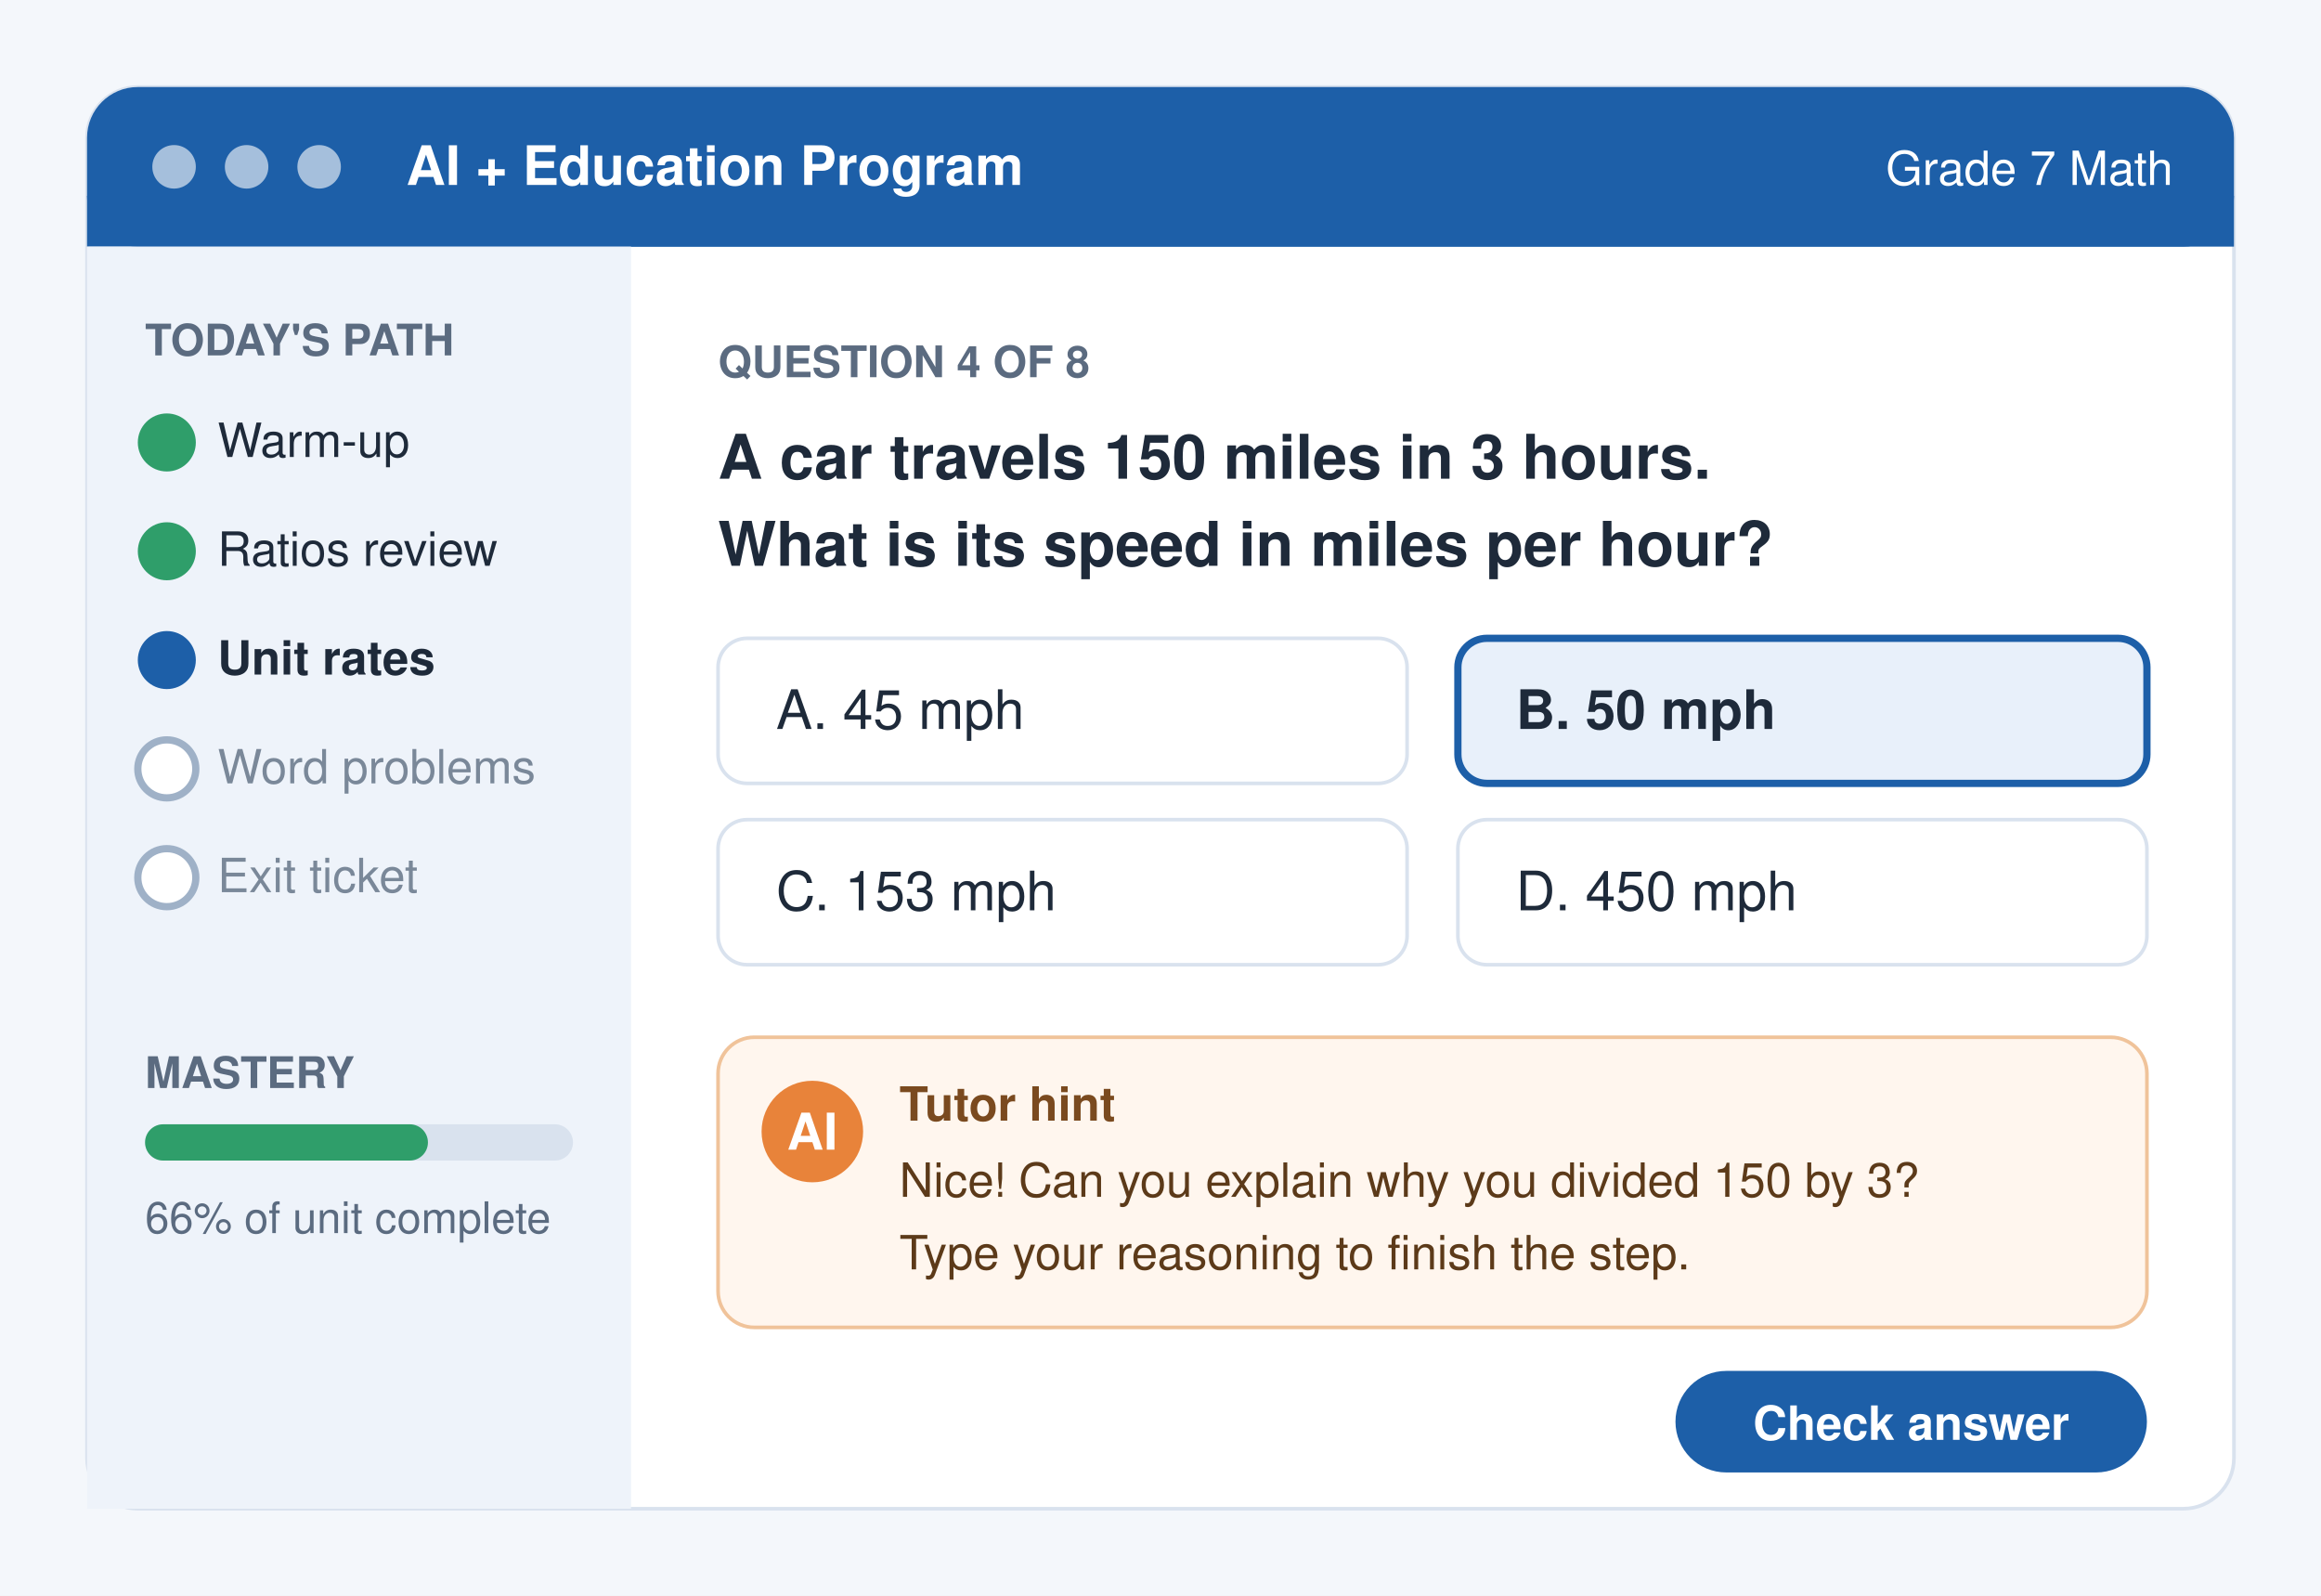
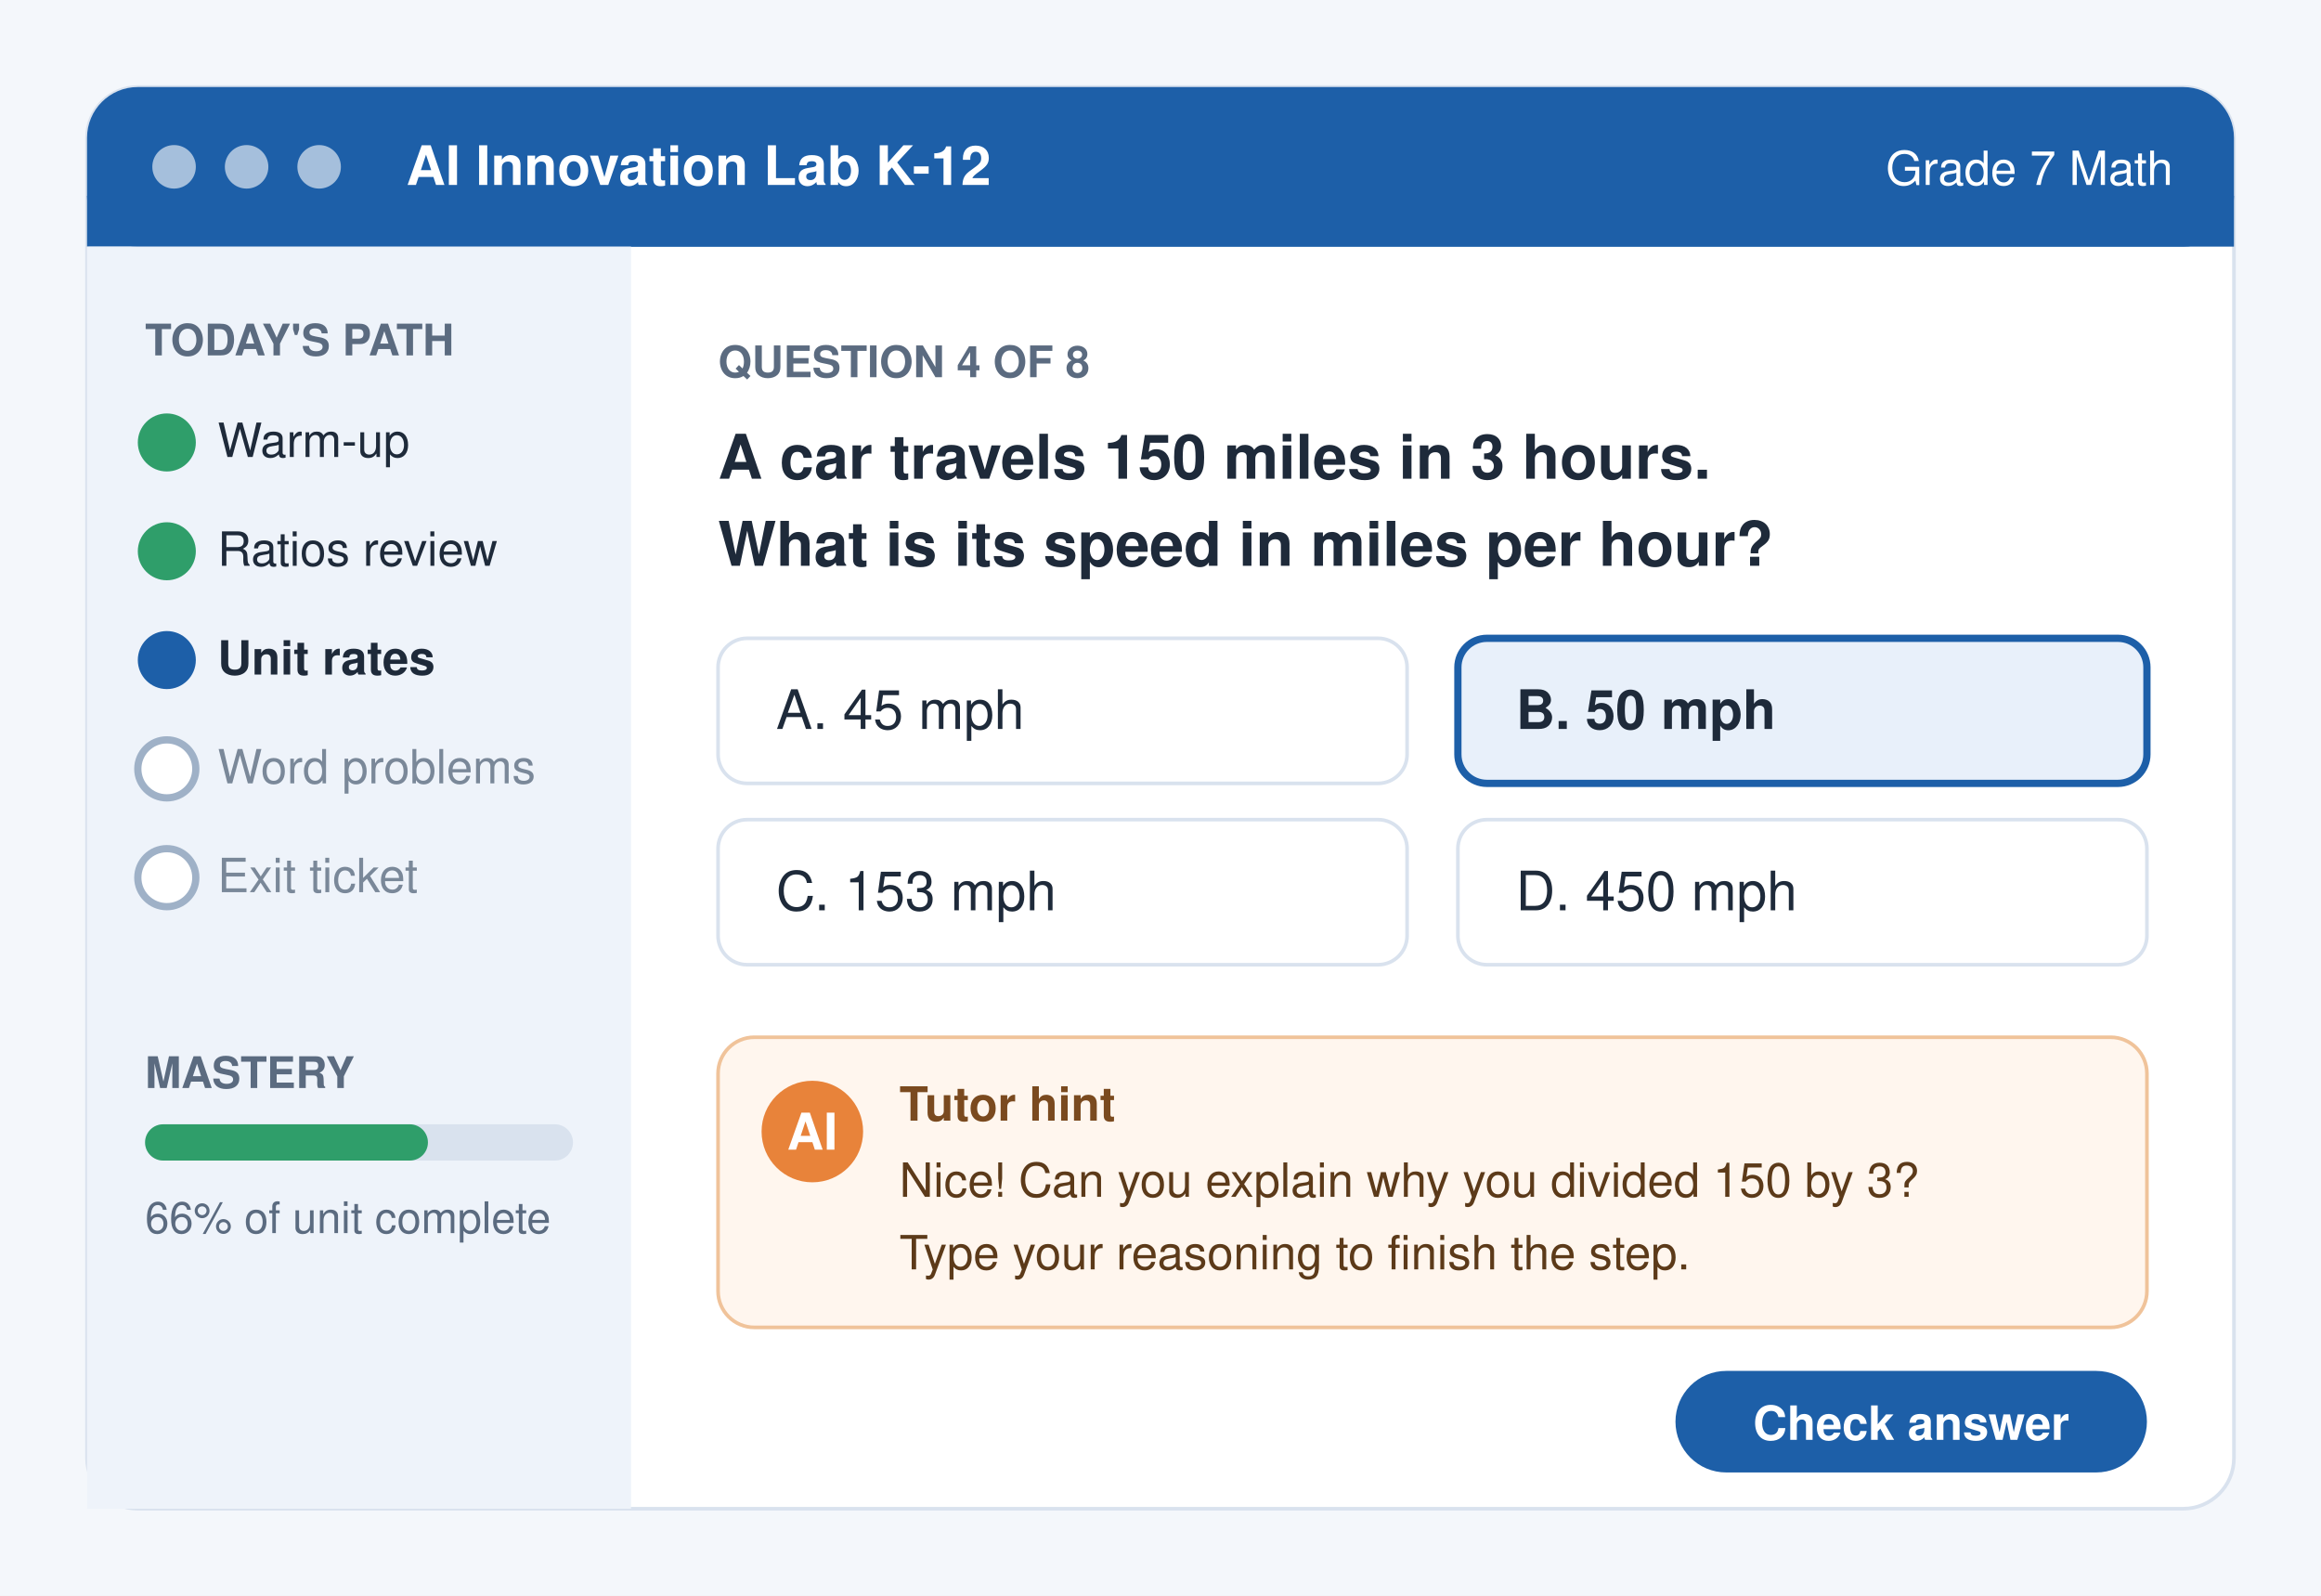
<svg xmlns="http://www.w3.org/2000/svg" viewBox="0 0 640 440" font-family="Segoe UI, Helvetica, Arial, sans-serif">
  <rect width="640" height="440" fill="#f4f7fb" />
  <rect x="24" y="24" width="592" height="392" rx="14" fill="#ffffff" stroke="#d9e2ee" />
  <rect x="24" y="24" width="592" height="44" rx="14" fill="#1d5fa8" />
  <rect x="24" y="54" width="592" height="14" fill="#1d5fa8" />
  <circle cx="48" cy="46" r="6" fill="#ffffff" opacity=".6" />
  <circle cx="68" cy="46" r="6" fill="#ffffff" opacity=".6" />
  <circle cx="88" cy="46" r="6" fill="#ffffff" opacity=".6" />
-   <text x="112" y="51" fill="#ffffff" font-size="15" font-weight="700">AI + Education Program</text>
+   <text x="112" y="51" fill="#ffffff" font-size="15" font-weight="700">AI Innovation Lab K-12</text>
  <text x="520" y="51" fill="#ffffff" font-size="13">Grade 7 Math</text>
  <rect x="24" y="68" width="150" height="348" fill="#eef3fa" />
  <text x="40" y="98" font-size="12" fill="#5b6b80" font-weight="700">TODAY'S PATH</text>
  <g font-size="13" fill="#1e2a3a">
    <circle cx="46" cy="122" r="8" fill="#2f9e6a" />
    <text x="60" y="126">Warm-up</text>
    <circle cx="46" cy="152" r="8" fill="#2f9e6a" />
    <text x="60" y="156">Ratios review</text>
    <circle cx="46" cy="182" r="8" fill="#1d5fa8" />
    <text x="60" y="186" font-weight="700">Unit rates</text>
    <circle cx="46" cy="212" r="8" fill="#ffffff" stroke="#9fb1c7" stroke-width="2" />
    <text x="60" y="216" fill="#7a8899">Word problems</text>
    <circle cx="46" cy="242" r="8" fill="#ffffff" stroke="#9fb1c7" stroke-width="2" />
    <text x="60" y="246" fill="#7a8899">Exit ticket</text>
  </g>
  <text x="40" y="300" font-size="12" fill="#5b6b80" font-weight="700">MASTERY</text>
  <rect x="40" y="310" width="118" height="10" rx="5" fill="#d9e2ee" />
  <rect x="40" y="310" width="78" height="10" rx="5" fill="#2f9e6a" />
  <text x="40" y="340" font-size="12" fill="#5b6b80">66% of unit complete</text>
  <text x="198" y="104" font-size="12" fill="#5b6b80" font-weight="700">QUESTION 4 OF 8</text>
  <text x="198" y="132" font-size="17" fill="#1e2a3a" font-weight="700">A car travels 150 miles in 3 hours.</text>
  <text x="198" y="156" font-size="17" fill="#1e2a3a" font-weight="700">What is its speed in miles per hour?</text>
  <g font-size="15" fill="#1e2a3a">
    <rect x="198" y="176" width="190" height="40" rx="8" fill="#ffffff" stroke="#d9e2ee" />
    <text x="214" y="201">A. 45 mph</text>
    <rect x="402" y="176" width="190" height="40" rx="8" fill="#e8f0fa" stroke="#1d5fa8" stroke-width="2" />
    <text x="418" y="201" font-weight="700">B. 50 mph</text>
    <rect x="198" y="226" width="190" height="40" rx="8" fill="#ffffff" stroke="#d9e2ee" />
    <text x="214" y="251">C. 153 mph</text>
    <rect x="402" y="226" width="190" height="40" rx="8" fill="#ffffff" stroke="#d9e2ee" />
    <text x="418" y="251">D. 450 mph</text>
  </g>
  <rect x="198" y="286" width="394" height="80" rx="10" fill="#fff6ee" stroke="#f0c39a" />
  <circle cx="224" cy="312" r="14" fill="#e8833a" />
  <text x="217" y="317" font-size="14" fill="#ffffff" font-weight="700">AI</text>
  <text x="248" y="309" font-size="13" fill="#7a4a1f" font-weight="700">Tutor hint</text>
  <text x="248" y="330" font-size="13" fill="#5c3a19">Nice! Can you explain why you divided 150 by 3?</text>
  <text x="248" y="350" font-size="13" fill="#5c3a19">Type your reasoning to finish the step.</text>
  <rect x="462" y="378" width="130" height="28" rx="14" fill="#1d5fa8" />
  <text x="527" y="397" text-anchor="middle" font-size="13" fill="#ffffff" font-weight="700">Check answer</text>
</svg>
